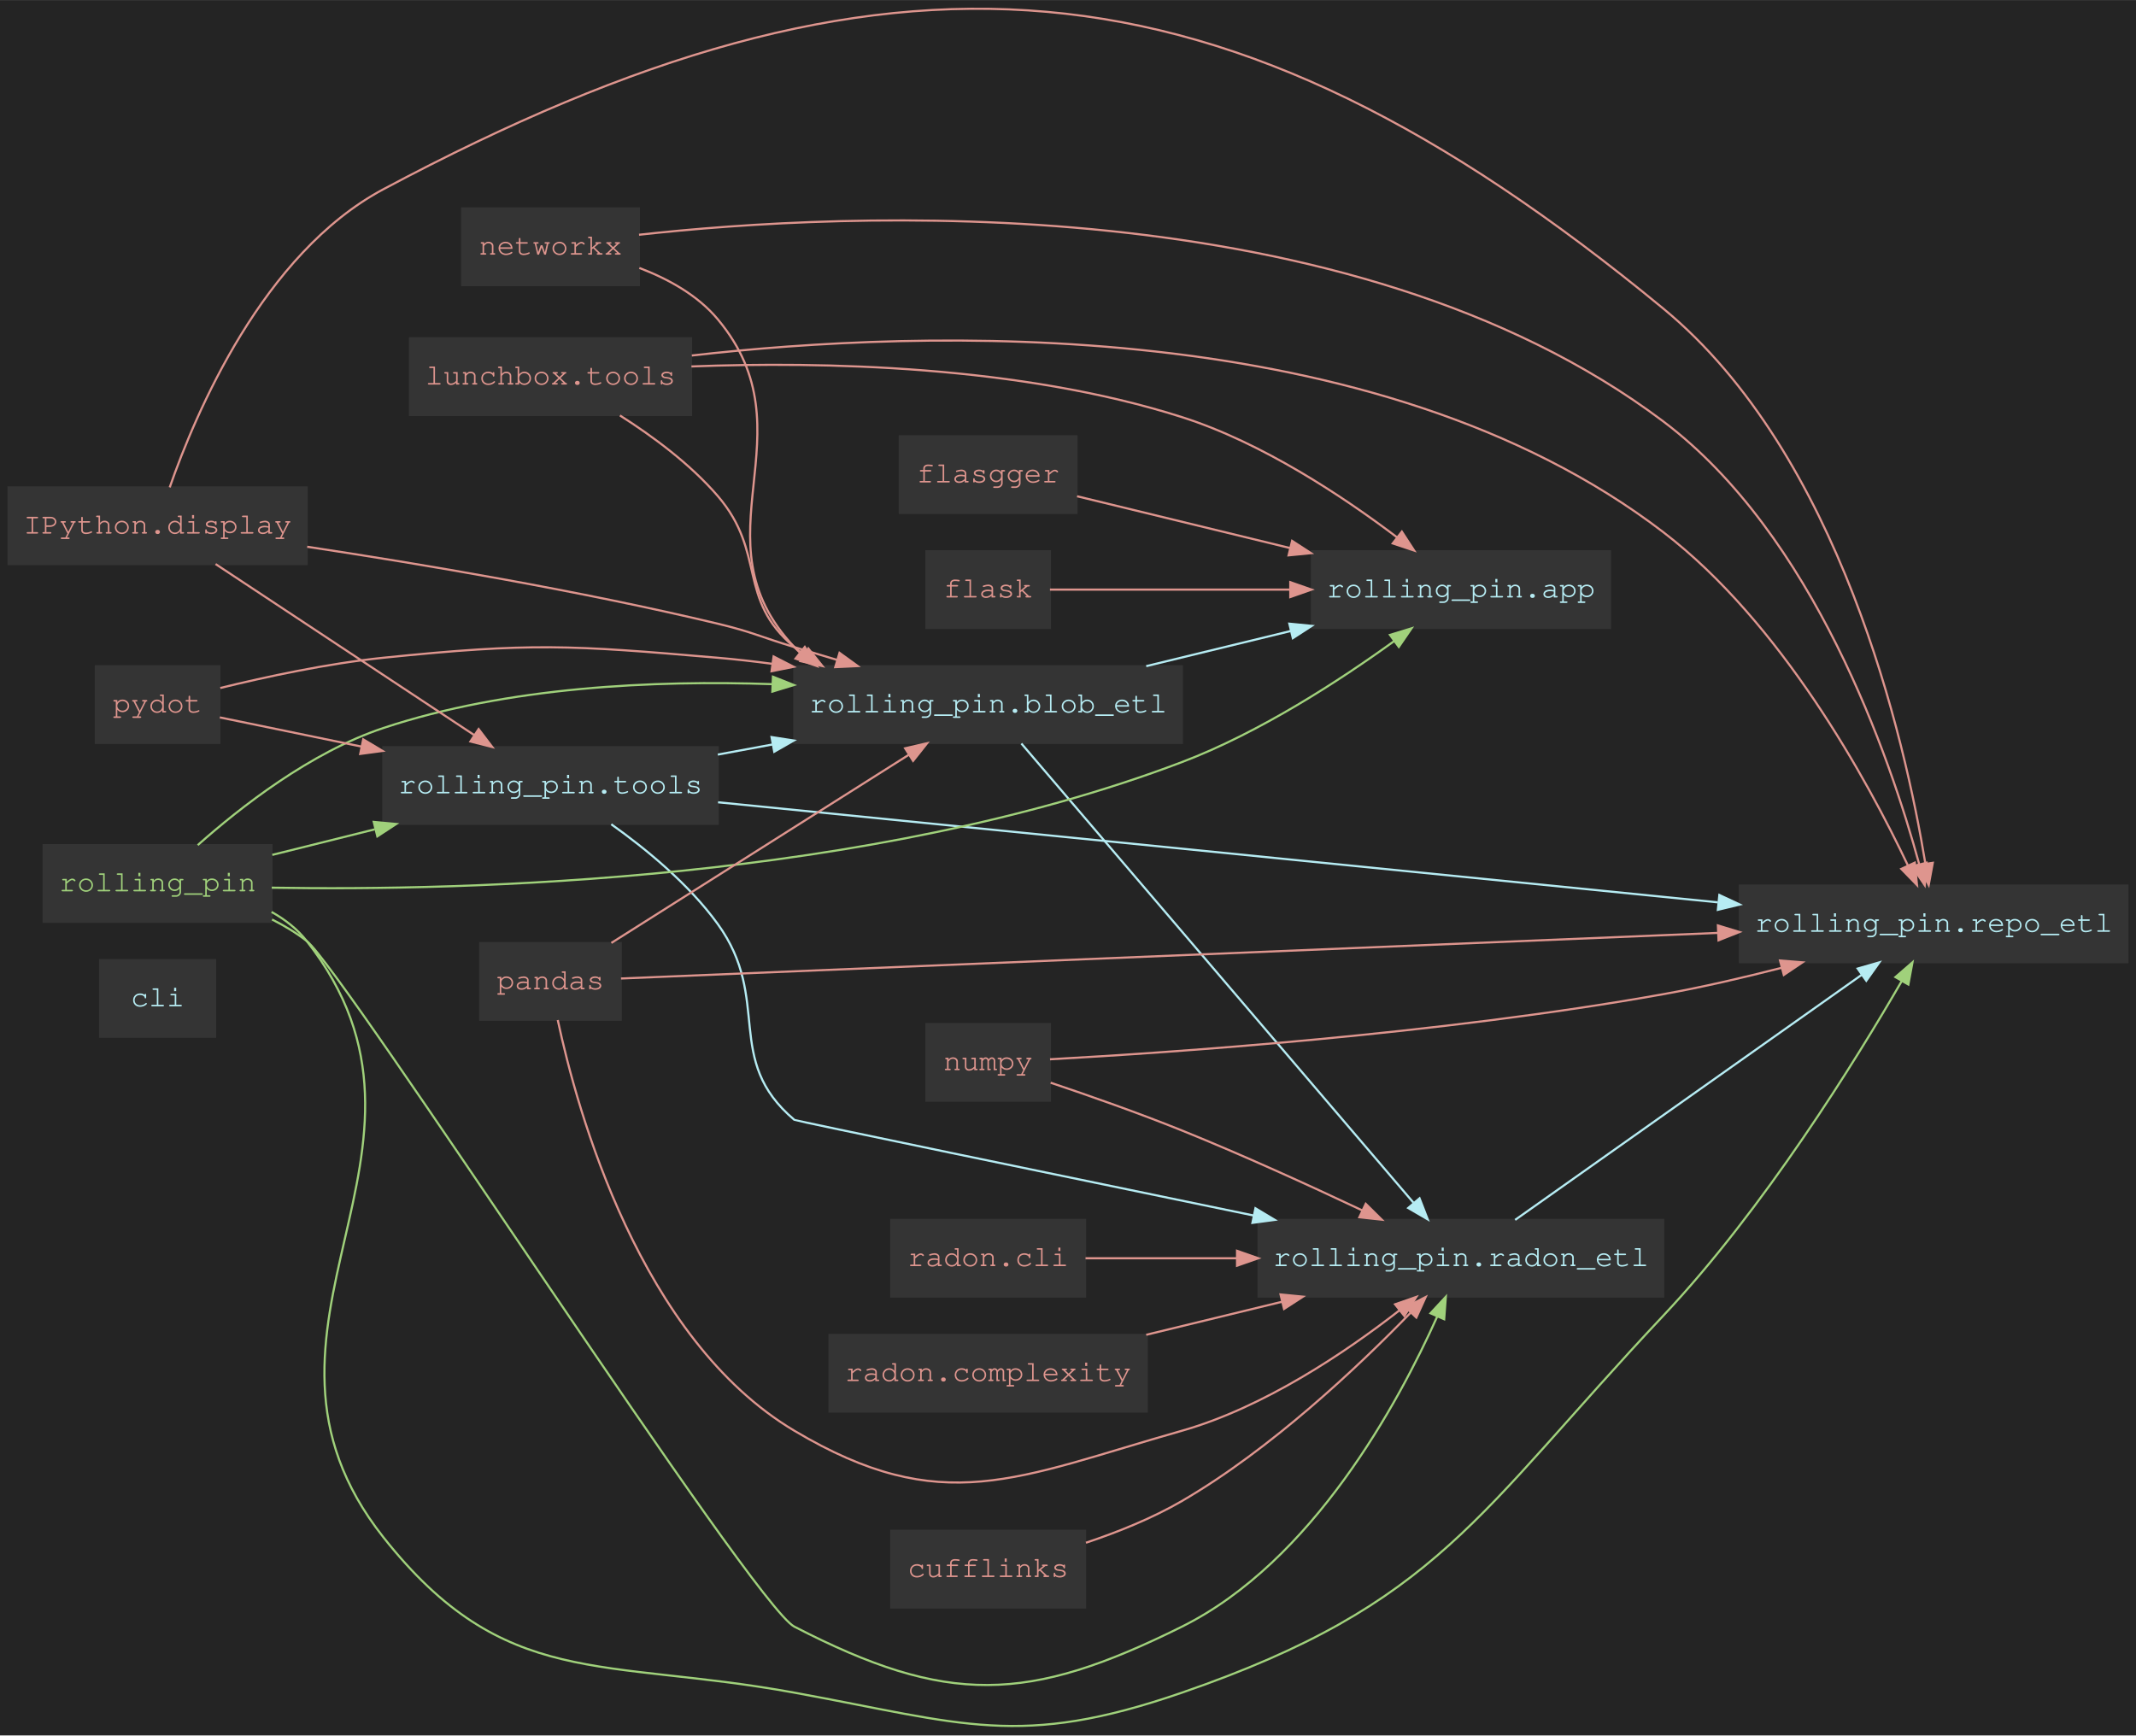
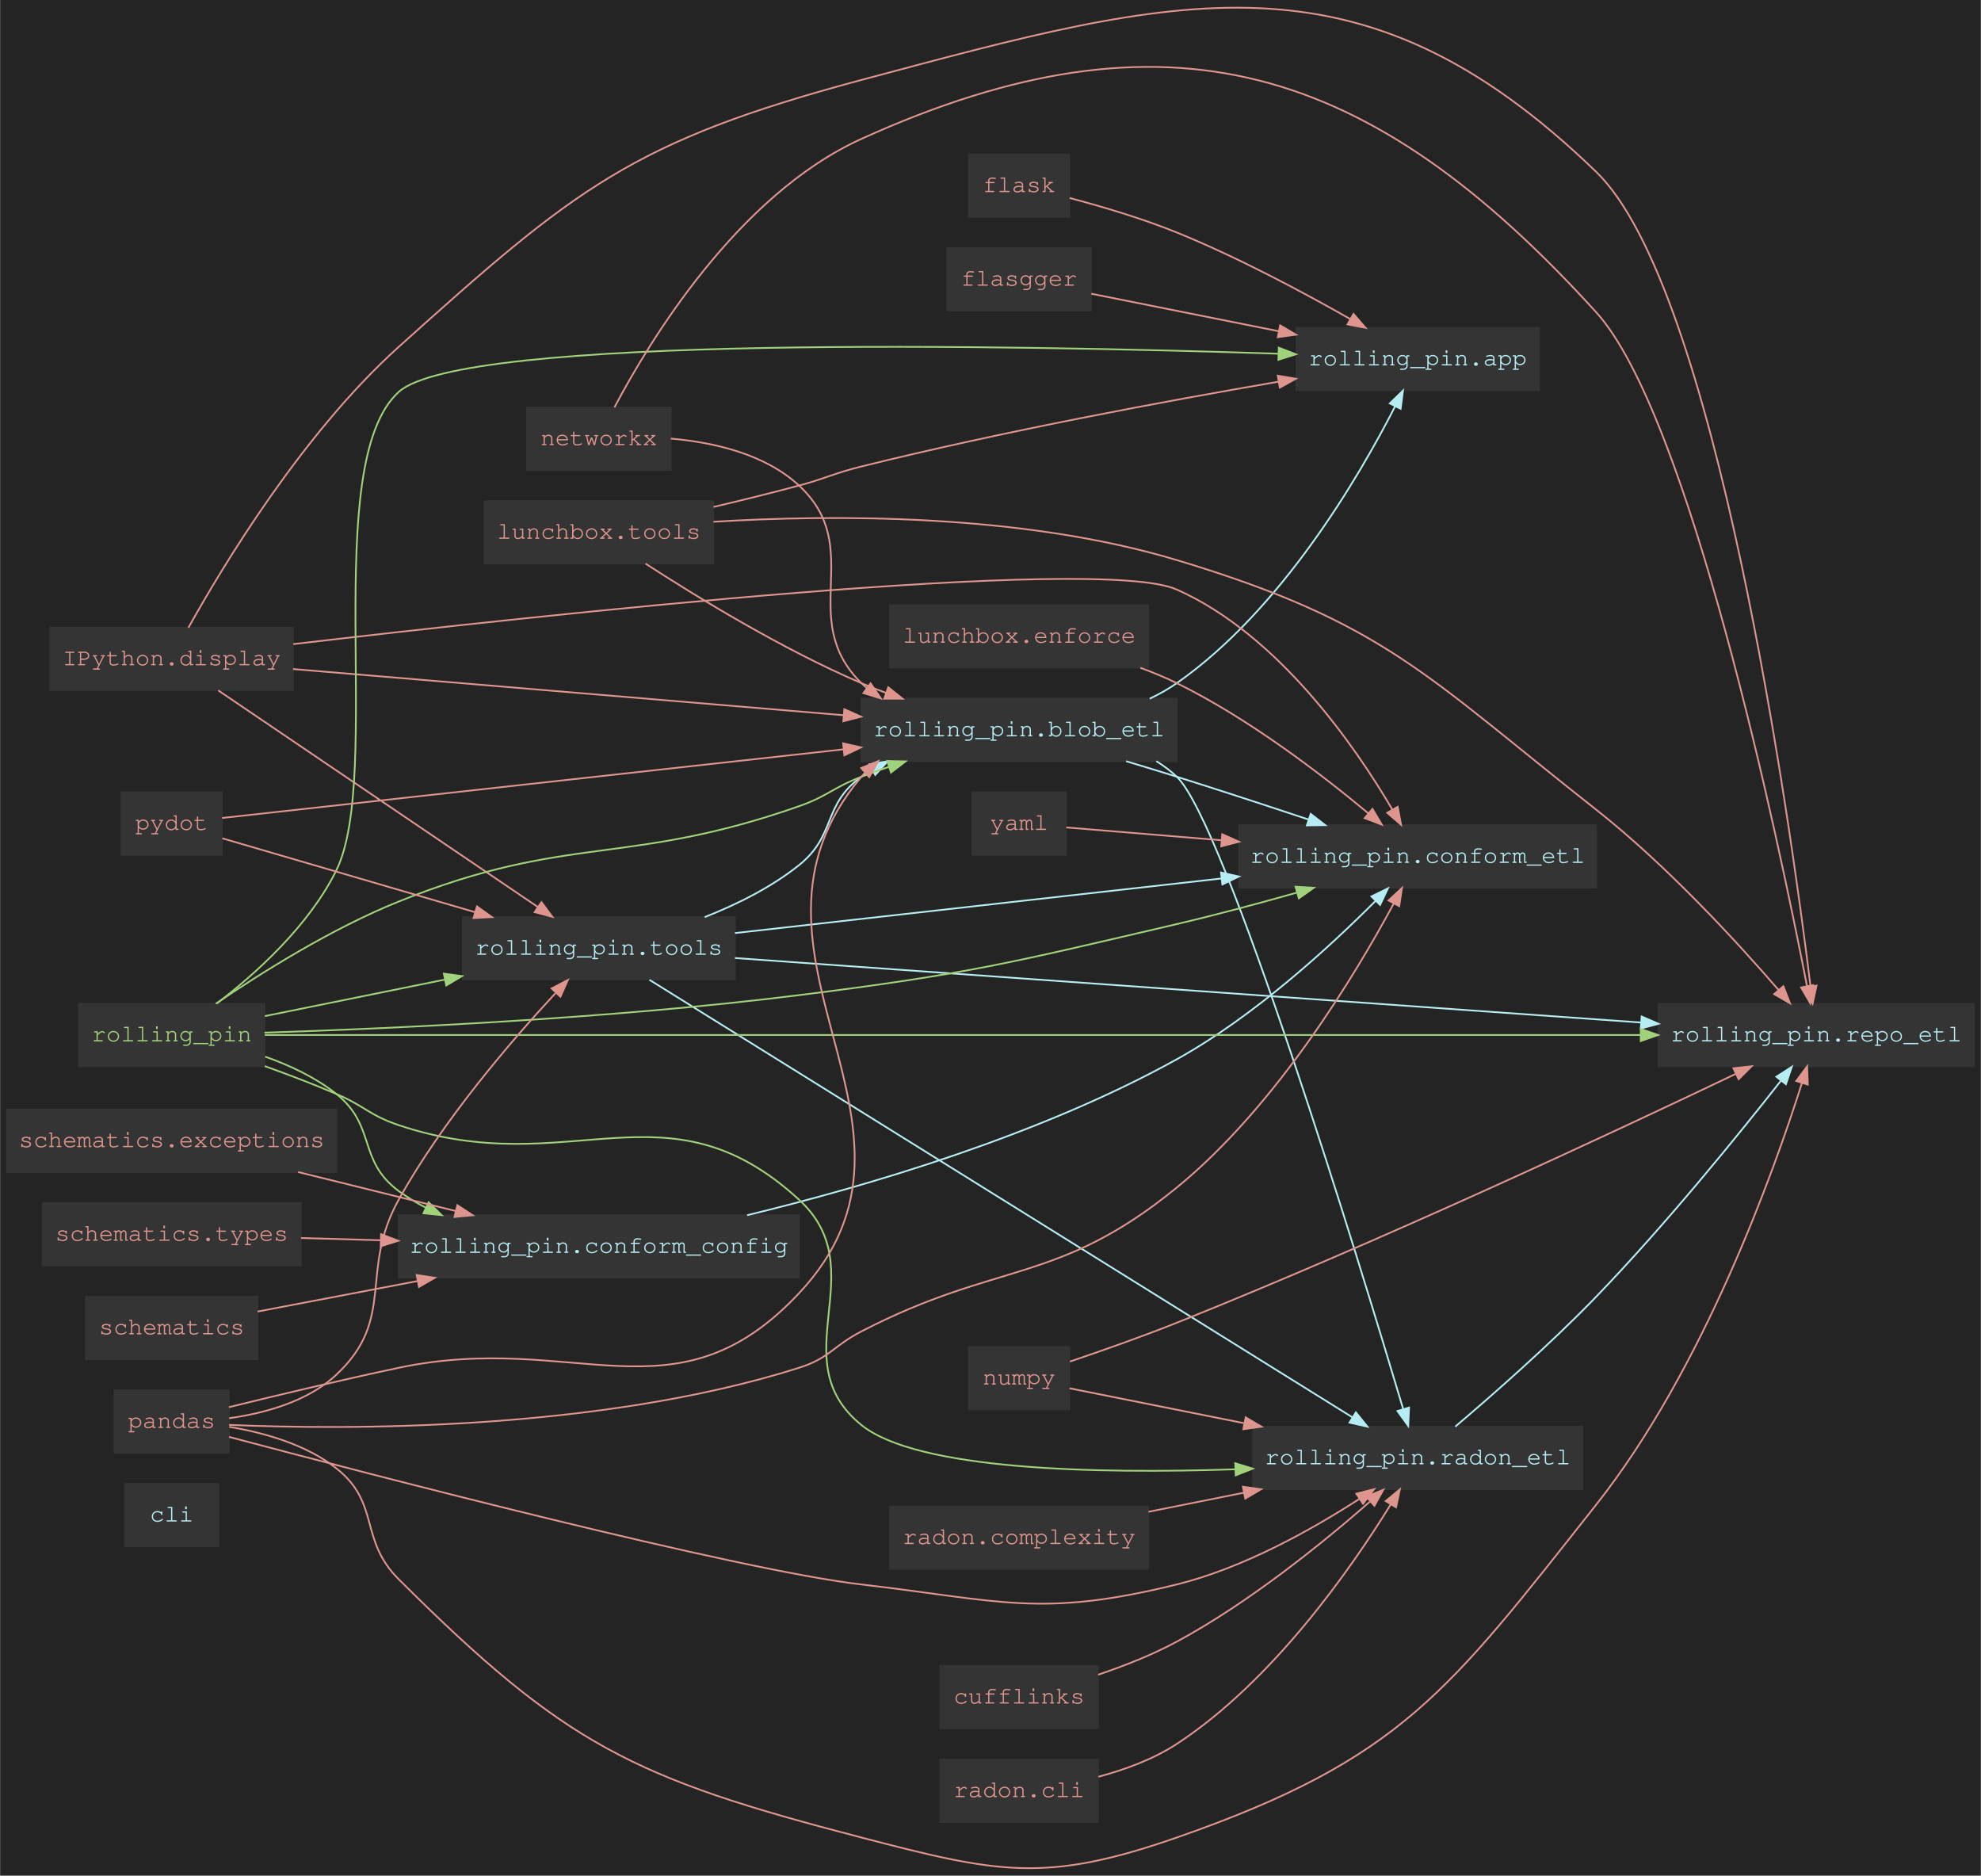
- <svg xmlns="http://www.w3.org/2000/svg" width="1003pt" height="815pt" viewBox="0.00 0.00 1003.00 814.95">
-   <g id="graph0" class="graph" transform="scale(1 1) rotate(0) translate(4 810.9451)">
-     <polygon fill="#242424" stroke="transparent" points="-4,4 -4,-810.945 999,-810.945 999,4 -4,4" />
+ <svg xmlns="http://www.w3.org/2000/svg" width="1143pt" height="1082pt" viewBox="0.00 0.00 1143.00 1082.14">
+   <g id="graph0" class="graph" transform="scale(1 1) rotate(0) translate(4 1078.143)">
+     <polygon fill="#242424" stroke="transparent" points="-4,4 -4,-1078.143 1139,-1078.143 1139,4 -4,4" />
    <g id="node1" class="node">
-       <polygon fill="#343434" stroke="#343434" points="97,-360.087 43,-360.087 43,-324.087 97,-324.087 97,-360.087" />
-       <text text-anchor="middle" x="70" y="-338.387" font-family="Courier,monospace" font-size="14.00" fill="#b6ecf3">cli</text>
+       <polygon fill="#343434" stroke="#343434" points="122,-222.01 68,-222.01 68,-186.01 122,-186.01 122,-222.01" />
+       <text text-anchor="middle" x="95" y="-200.31" font-family="Courier,monospace" font-size="14.00" fill="#b6ecf3">cli</text>
    </g>
    <g id="node2" class="node">
-       <polygon fill="#343434" stroke="#343434" points="752,-552.087 612,-552.087 612,-516.087 752,-516.087 752,-552.087" />
-       <text text-anchor="middle" x="682" y="-530.387" font-family="Courier,monospace" font-size="14.00" fill="#b6ecf3">rolling_pin.app</text>
+       <polygon fill="#343434" stroke="#343434" points="884,-889.01 744,-889.01 744,-853.01 884,-853.01 884,-889.01" />
+       <text text-anchor="middle" x="814" y="-867.31" font-family="Courier,monospace" font-size="14.00" fill="#b6ecf3">rolling_pin.app</text>
    </g>
    <g id="node3" class="node">
-       <polygon fill="#343434" stroke="#343434" points="551,-498.087 369,-498.087 369,-462.087 551,-462.087 551,-498.087" />
-       <text text-anchor="middle" x="460" y="-476.387" font-family="Courier,monospace" font-size="14.00" fill="#b6ecf3">rolling_pin.blob_etl</text>
+       <polygon fill="#343434" stroke="#343434" points="675,-675.01 493,-675.01 493,-639.01 675,-639.01 675,-675.01" />
+       <text text-anchor="middle" x="584" y="-653.31" font-family="Courier,monospace" font-size="14.00" fill="#b6ecf3">rolling_pin.blob_etl</text>
    </g>
    <g id="edge1" class="edge">
-       <path fill="none" stroke="#b6ecf3" d="M534.231,-498.143C555.984,-503.434 579.86,-509.242 601.957,-514.617" />
-       <polygon fill="#b6ecf3" stroke="#b6ecf3" points="601.426,-518.09 611.97,-517.052 603.081,-511.288 601.426,-518.09" />
+       <path fill="none" stroke="#b6ecf3" d="M659.334,-675.029C664.843,-677.635 670.137,-680.612 675,-684.01 735.316,-726.167 780.1,-802.839 800.969,-843.684" />
+       <polygon fill="#b6ecf3" stroke="#b6ecf3" points="797.916,-845.405 805.523,-852.781 804.176,-842.272 797.916,-845.405" />
+     </g>
+     <g id="node5" class="node">
+       <polygon fill="#343434" stroke="#343434" points="917,-602.01 711,-602.01 711,-566.01 917,-566.01 917,-602.01" />
+       <text text-anchor="middle" x="814" y="-580.31" font-family="Courier,monospace" font-size="14.00" fill="#b6ecf3">rolling_pin.conform_etl</text>
+     </g>
+     <g id="edge2" class="edge">
+       <path fill="none" stroke="#b6ecf3" d="M645.756,-638.97C655.555,-636.026 665.566,-632.97 675,-630.01 699.94,-622.186 727.272,-613.225 751.05,-605.303" />
+       <polygon fill="#b6ecf3" stroke="#b6ecf3" points="752.284,-608.581 760.66,-602.094 750.067,-601.942 752.284,-608.581" />
+     </g>
+     <g id="node6" class="node">
+       <polygon fill="#343434" stroke="#343434" points="909,-255.01 719,-255.01 719,-219.01 909,-219.01 909,-255.01" />
+       <text text-anchor="middle" x="814" y="-233.31" font-family="Courier,monospace" font-size="14.00" fill="#b6ecf3">rolling_pin.radon_etl</text>
+     </g>
+     <g id="edge3" class="edge">
+       <path fill="none" stroke="#b6ecf3" d="M663.163,-638.996C667.421,-636.392 671.415,-633.415 675,-630.01 702.832,-603.577 779.995,-351.054 805.613,-265.324" />
+       <polygon fill="#b6ecf3" stroke="#b6ecf3" points="809.04,-266.079 808.542,-255.496 802.331,-264.079 809.04,-266.079" />
    </g>
    <g id="node4" class="node">
-       <polygon fill="#343434" stroke="#343434" points="777,-238.087 587,-238.087 587,-202.087 777,-202.087 777,-238.087" />
-       <text text-anchor="middle" x="682" y="-216.387" font-family="Courier,monospace" font-size="14.00" fill="#b6ecf3">rolling_pin.radon_etl</text>
-     </g>
-     <g id="edge2" class="edge">
-       <path fill="none" stroke="#b6ecf3" d="M475.611,-461.804C514.302,-416.49 614.741,-298.858 659.688,-246.218" />
-       <polygon fill="#b6ecf3" stroke="#b6ecf3" points="662.575,-248.227 666.407,-238.349 657.251,-243.681 662.575,-248.227" />
-     </g>
-     <g id="node5" class="node">
-       <polygon fill="#343434" stroke="#343434" points="995,-395.087 813,-395.087 813,-359.087 995,-359.087 995,-395.087" />
-       <text text-anchor="middle" x="904" y="-373.387" font-family="Courier,monospace" font-size="14.00" fill="#b6ecf3">rolling_pin.repo_etl</text>
-     </g>
-     <g id="edge3" class="edge">
-       <path fill="none" stroke="#b6ecf3" d="M707.466,-238.097C747.59,-266.472 825.546,-321.603 870.275,-353.236" />
-       <polygon fill="#b6ecf3" stroke="#b6ecf3" points="868.304,-356.129 878.49,-359.046 872.346,-350.414 868.304,-356.129" />
-     </g>
-     <g id="node6" class="node">
-       <polygon fill="#343434" stroke="#343434" points="333,-460.087 176,-460.087 176,-424.087 333,-424.087 333,-460.087" />
-       <text text-anchor="middle" x="254.5" y="-438.387" font-family="Courier,monospace" font-size="14.00" fill="#b6ecf3">rolling_pin.tools</text>
+       <polygon fill="#343434" stroke="#343434" points="457,-377.01 226,-377.01 226,-341.01 457,-341.01 457,-377.01" />
+       <text text-anchor="middle" x="341.5" y="-355.31" font-family="Courier,monospace" font-size="14.00" fill="#b6ecf3">rolling_pin.conform_config</text>
    </g>
    <g id="edge4" class="edge">
-       <path fill="none" stroke="#b6ecf3" d="M333.07,-456.615C341.459,-458.167 350.075,-459.76 358.678,-461.351" />
-       <polygon fill="#b6ecf3" stroke="#b6ecf3" points="358.286,-464.838 368.756,-463.214 359.559,-457.954 358.286,-464.838" />
+       <path fill="none" stroke="#b6ecf3" d="M427.077,-377.044C496.74,-393.952 596.1,-423.247 675,-467.01 719.688,-491.798 763.483,-532.069 789.618,-558.3" />
+       <polygon fill="#b6ecf3" stroke="#b6ecf3" points="787.318,-560.953 796.826,-565.629 792.309,-556.045 787.318,-560.953" />
+     </g>
+     <g id="node7" class="node">
+       <polygon fill="#343434" stroke="#343434" points="1135,-499.01 953,-499.01 953,-463.01 1135,-463.01 1135,-499.01" />
+       <text text-anchor="middle" x="1044" y="-477.31" font-family="Courier,monospace" font-size="14.00" fill="#b6ecf3">rolling_pin.repo_etl</text>
    </g>
    <g id="edge5" class="edge">
-       <path fill="none" stroke="#b6ecf3" d="M283.034,-423.894C299.489,-412.197 319.521,-395.726 333,-377.087 358.729,-341.507 335.454,-313.416 369,-285.087 369.533,-284.637 493.022,-259.079 584.709,-240.15" />
-       <polygon fill="#b6ecf3" stroke="#b6ecf3" points="585.511,-243.559 594.597,-238.109 584.096,-236.703 585.511,-243.559" />
+       <path fill="none" stroke="#b6ecf3" d="M835.697,-255.078C857.104,-273.25 890.393,-302.451 917,-330.01 957.016,-371.458 999.269,-423.62 1023.547,-454.529" />
+       <polygon fill="#b6ecf3" stroke="#b6ecf3" points="1020.985,-456.934 1029.902,-462.656 1026.5,-452.623 1020.985,-456.934" />
+     </g>
+     <g id="node8" class="node">
+       <polygon fill="#343434" stroke="#343434" points="420,-549.01 263,-549.01 263,-513.01 420,-513.01 420,-549.01" />
+       <text text-anchor="middle" x="341.5" y="-527.31" font-family="Courier,monospace" font-size="14.00" fill="#b6ecf3">rolling_pin.tools</text>
    </g>
    <g id="edge6" class="edge">
-       <path fill="none" stroke="#b6ecf3" d="M333.168,-434.214C450.889,-422.433 672.886,-400.216 802.62,-387.232" />
-       <polygon fill="#b6ecf3" stroke="#b6ecf3" points="803.352,-390.677 812.954,-386.198 802.655,-383.712 803.352,-390.677" />
-     </g>
-     <g id="node7" class="node">
-       <polygon fill="#343434" stroke="#343434" points="501.5,-606.087 418.5,-606.087 418.5,-570.087 501.5,-570.087 501.5,-606.087" />
-       <text text-anchor="middle" x="460" y="-584.387" font-family="Courier,monospace" font-size="14.00" fill="#de958e">flasgger</text>
+       <path fill="none" stroke="#b6ecf3" d="M402.574,-549.024C421.259,-556.395 441.064,-566.255 457,-579.01 478.661,-596.348 470.456,-613.838 493,-630.01 494.904,-631.376 496.877,-632.674 498.906,-633.906" />
+       <polygon fill="#b6ecf3" stroke="#b6ecf3" points="497.657,-637.21 508.116,-638.903 500.995,-631.058 497.657,-637.21" />
    </g>
    <g id="edge7" class="edge">
-       <path fill="none" stroke="#de958e" d="M501.757,-577.93C529.879,-571.089 567.873,-561.847 601.728,-553.612" />
-       <polygon fill="#de958e" stroke="#de958e" points="602.73,-556.971 611.62,-551.206 601.076,-550.169 602.73,-556.971" />
-     </g>
-     <g id="node8" class="node">
-       <polygon fill="#343434" stroke="#343434" points="489,-552.087 431,-552.087 431,-516.087 489,-516.087 489,-552.087" />
-       <text text-anchor="middle" x="460" y="-530.387" font-family="Courier,monospace" font-size="14.00" fill="#de958e">flask</text>
+       <path fill="none" stroke="#b6ecf3" d="M420.054,-539.822C496.664,-548.415 613.99,-561.576 700.692,-571.301" />
+       <polygon fill="#b6ecf3" stroke="#b6ecf3" points="700.514,-574.803 710.842,-572.439 701.295,-567.846 700.514,-574.803" />
    </g>
    <g id="edge8" class="edge">
-       <path fill="none" stroke="#de958e" d="M489.023,-534.087C517.566,-534.087 562.45,-534.087 601.75,-534.087" />
-       <polygon fill="#de958e" stroke="#de958e" points="601.872,-537.587 611.872,-534.087 601.872,-530.587 601.872,-537.587" />
+       <path fill="none" stroke="#b6ecf3" d="M370.7,-512.841C452.677,-461.834 684.902,-317.338 776.339,-260.444" />
+       <polygon fill="#b6ecf3" stroke="#b6ecf3" points="778.353,-263.313 784.995,-255.058 774.655,-257.37 778.353,-263.313" />
+     </g>
+     <g id="edge9" class="edge">
+       <path fill="none" stroke="#b6ecf3" d="M420.041,-525.42C547.97,-516.315 801.224,-498.29 942.579,-488.229" />
+       <polygon fill="#b6ecf3" stroke="#b6ecf3" points="943.251,-491.69 952.977,-487.489 942.754,-484.708 943.251,-491.69" />
    </g>
    <g id="node9" class="node">
-       <polygon fill="#343434" stroke="#343434" points="123.5,-414.087 16.5,-414.087 16.5,-378.087 123.5,-378.087 123.5,-414.087" />
-       <text text-anchor="middle" x="70" y="-392.387" font-family="Courier,monospace" font-size="14.00" fill="#a0d17b">rolling_pin</text>
-     </g>
-     <g id="edge9" class="edge">
-       <path fill="none" stroke="#a0d17b" d="M123.592,-394.108C214.602,-392.546 403.81,-397.149 551,-453.087 587.605,-466.998 625.198,-491.5 650.671,-509.923" />
-       <polygon fill="#a0d17b" stroke="#a0d17b" points="648.695,-512.814 658.826,-515.914 652.84,-507.173 648.695,-512.814" />
+       <polygon fill="#343434" stroke="#343434" points="625.5,-935.01 542.5,-935.01 542.5,-899.01 625.5,-899.01 625.5,-935.01" />
+       <text text-anchor="middle" x="584" y="-913.31" font-family="Courier,monospace" font-size="14.00" fill="#de958e">flasgger</text>
    </g>
    <g id="edge10" class="edge">
-       <path fill="none" stroke="#a0d17b" d="M88.854,-414.096C108.737,-431.792 141.862,-457.739 176,-469.087 234.406,-488.5 303.321,-491.607 358.637,-489.688" />
-       <polygon fill="#a0d17b" stroke="#a0d17b" points="358.953,-493.179 368.802,-489.275 358.668,-486.184 358.953,-493.179" />
+       <path fill="none" stroke="#de958e" d="M625.651,-908.68C655.707,-902.669 697.234,-894.364 733.648,-887.081" />
+       <polygon fill="#de958e" stroke="#de958e" points="734.65,-890.45 743.77,-885.057 733.277,-883.586 734.65,-890.45" />
+     </g>
+     <g id="node10" class="node">
+       <polygon fill="#343434" stroke="#343434" points="613,-989.01 555,-989.01 555,-953.01 613,-953.01 613,-989.01" />
+       <text text-anchor="middle" x="584" y="-967.31" font-family="Courier,monospace" font-size="14.00" fill="#de958e">flask</text>
    </g>
    <g id="edge11" class="edge">
-       <path fill="none" stroke="#a0d17b" d="M123.761,-379.174C129.515,-376.268 135.062,-372.922 140,-369.087 157.337,-355.622 349.492,-57.151 369,-47.087 440.886,-9.999 478.568,-11.079 551,-47.087 612.396,-77.608 652.705,-152.167 670.879,-192.725" />
-       <polygon fill="#a0d17b" stroke="#a0d17b" points="667.724,-194.246 674.923,-202.02 674.143,-191.454 667.724,-194.246" />
+       <path fill="none" stroke="#de958e" d="M613.184,-963.908C631.284,-959.123 654.848,-952.2 675,-944.01 709.938,-929.812 747.713,-909.637 775.053,-894.094" />
+       <polygon fill="#de958e" stroke="#de958e" points="776.973,-897.028 783.905,-889.016 773.49,-890.956 776.973,-897.028" />
+     </g>
+     <g id="node11" class="node">
+       <polygon fill="#343434" stroke="#343434" points="165,-716.01 25,-716.01 25,-680.01 165,-680.01 165,-716.01" />
+       <text text-anchor="middle" x="95" y="-694.31" font-family="Courier,monospace" font-size="14.00" fill="#de958e">IPython.display</text>
    </g>
    <g id="edge12" class="edge">
-       <path fill="none" stroke="#a0d17b" d="M123.517,-382.714C129.825,-379.184 135.578,-374.723 140,-369.087 217.448,-270.374 98.23,-187.546 176,-89.087 232.844,-17.12 278.786,-32.578 369,-16.087 448.57,-1.541 474.534,10.293 551,-16.087 671.608,-57.695 689.544,-100.194 777,-193.087 824.339,-243.369 867.222,-312.637 888.976,-350.212" />
-       <polygon fill="#a0d17b" stroke="#a0d17b" points="886.032,-352.115 894.041,-359.051 892.106,-348.634 886.032,-352.115" />
+       <path fill="none" stroke="#de958e" d="M165.062,-692.136C248.255,-685.161 387.67,-673.472 482.629,-665.51" />
+       <polygon fill="#de958e" stroke="#de958e" points="483.154,-668.978 492.827,-664.655 482.569,-662.003 483.154,-668.978" />
    </g>
    <g id="edge13" class="edge">
-       <path fill="none" stroke="#a0d17b" d="M123.861,-409.515C138.923,-413.271 155.647,-417.44 171.961,-421.508" />
-       <polygon fill="#a0d17b" stroke="#a0d17b" points="171.498,-424.999 182.047,-424.022 173.191,-418.207 171.498,-424.999" />
-     </g>
-     <g id="node10" class="node">
-       <polygon fill="#343434" stroke="#343434" points="140,-582.087 0,-582.087 0,-546.087 140,-546.087 140,-582.087" />
-       <text text-anchor="middle" x="70" y="-560.387" font-family="Courier,monospace" font-size="14.00" fill="#de958e">IPython.display</text>
+       <path fill="none" stroke="#de958e" d="M165.159,-706.525C309.383,-723.498 629.489,-758.24 675,-738.01 733.557,-711.982 777.861,-647.746 799.438,-610.984" />
+       <polygon fill="#de958e" stroke="#de958e" points="802.496,-612.687 804.429,-602.27 796.422,-609.208 802.496,-612.687" />
    </g>
    <g id="edge14" class="edge">
-       <path fill="none" stroke="#de958e" d="M140.252,-554.211C193.505,-546.144 268.31,-533.565 333,-518.087 349.271,-514.194 352.98,-511.911 369,-507.087 375.467,-505.139 382.196,-503.123 388.937,-501.111" />
-       <polygon fill="#de958e" stroke="#de958e" points="390.209,-504.384 398.793,-498.173 388.209,-497.675 390.209,-504.384" />
+       <path fill="none" stroke="#de958e" d="M104.668,-716.016C124.004,-750.754 170.391,-828.002 226,-878.01 327.861,-969.612 360.67,-996.583 493,-1032.01 676.45,-1081.124 780.443,-1110.989 917,-979.01 986.191,-912.139 1028.943,-604.442 1040.691,-509.193" />
+       <polygon fill="#de958e" stroke="#de958e" points="1044.179,-509.503 1041.911,-499.154 1037.23,-508.658 1044.179,-509.503" />
    </g>
    <g id="edge15" class="edge">
-       <path fill="none" stroke="#de958e" d="M75.691,-582.094C87.738,-616.744 119.457,-691.932 176,-722.087 412.709,-848.326 569.988,-836.715 777,-666.087 860.208,-597.503 890.533,-463.63 900.112,-405.339" />
-       <polygon fill="#de958e" stroke="#de958e" points="903.584,-405.787 901.667,-395.367 896.668,-404.708 903.584,-405.787" />
+       <path fill="none" stroke="#de958e" d="M121.849,-679.821C166.58,-649.516 256.349,-588.699 306.162,-554.951" />
+       <polygon fill="#de958e" stroke="#de958e" points="308.368,-557.684 314.684,-549.178 304.442,-551.889 308.368,-557.684" />
+     </g>
+     <g id="node12" class="node">
+       <polygon fill="#343434" stroke="#343434" points="148.5,-499.01 41.5,-499.01 41.5,-463.01 148.5,-463.01 148.5,-499.01" />
+       <text text-anchor="middle" x="95" y="-477.31" font-family="Courier,monospace" font-size="14.00" fill="#a0d17b">rolling_pin</text>
    </g>
    <g id="edge16" class="edge">
-       <path fill="none" stroke="#de958e" d="M97.224,-546.085C129.381,-524.821 182.988,-489.374 218.539,-465.865" />
-       <polygon fill="#de958e" stroke="#de958e" points="220.754,-468.597 227.165,-460.162 216.893,-462.758 220.754,-468.597" />
-     </g>
-     <g id="node11" class="node">
-       <polygon fill="#343434" stroke="#343434" points="320.5,-652.087 188.5,-652.087 188.5,-616.087 320.5,-616.087 320.5,-652.087" />
-       <text text-anchor="middle" x="254.5" y="-630.387" font-family="Courier,monospace" font-size="14.00" fill="#de958e">lunchbox.tools</text>
+       <path fill="none" stroke="#a0d17b" d="M121.105,-499.223C143.381,-516.314 174.235,-543.995 190,-576.01 217.324,-631.501 180.186,-810.455 226,-852.01 262.676,-885.277 581.184,-879.047 733.505,-874.069" />
+       <polygon fill="#a0d17b" stroke="#a0d17b" points="733.858,-877.56 743.736,-873.729 733.625,-870.563 733.858,-877.56" />
    </g>
    <g id="edge17" class="edge">
-       <path fill="none" stroke="#de958e" d="M320.675,-638.886C381.906,-641.236 474.71,-639.431 551,-615.087 588.763,-603.036 626.719,-577.781 651.981,-558.654" />
-       <polygon fill="#de958e" stroke="#de958e" points="654.266,-561.312 660.043,-552.431 649.988,-555.771 654.266,-561.312" />
+       <path fill="none" stroke="#a0d17b" d="M120.41,-499.053C145.977,-516.441 187.087,-542.352 226,-558.01 323.907,-597.408 357.416,-578.068 457,-613.01 473.696,-618.869 476.47,-623.698 493,-630.01 498.1,-631.958 503.403,-633.854 508.772,-635.678" />
+       <polygon fill="#a0d17b" stroke="#a0d17b" points="507.885,-639.071 518.478,-638.881 510.079,-632.423 507.885,-639.071" />
    </g>
    <g id="edge18" class="edge">
-       <path fill="none" stroke="#de958e" d="M287.112,-615.87C302.436,-606.133 320.12,-593.065 333,-578.087 356.067,-551.26 341.826,-529.743 369,-507.087 370.519,-505.82 372.095,-504.613 373.721,-503.463" />
-       <polygon fill="#de958e" stroke="#de958e" points="375.578,-506.43 382.213,-498.17 371.875,-500.489 375.578,-506.43" />
+       <path fill="none" stroke="#a0d17b" d="M148.943,-468.52C163.276,-463.457 178.069,-456.493 190,-447.01 213.163,-428.6 202.177,-408.558 226,-391.01 230.83,-387.453 236.036,-384.291 241.474,-381.48" />
+       <polygon fill="#a0d17b" stroke="#a0d17b" points="243.264,-384.505 250.816,-377.074 240.279,-378.174 243.264,-384.505" />
    </g>
    <g id="edge19" class="edge">
-       <path fill="none" stroke="#de958e" d="M320.86,-644.027C428.354,-656.306 642.096,-664.376 777,-561.087 832.661,-518.47 872.996,-444.403 891.926,-404.474" />
-       <polygon fill="#de958e" stroke="#de958e" points="895.135,-405.874 896.169,-395.33 888.785,-402.928 895.135,-405.874" />
-     </g>
-     <g id="node12" class="node">
-       <polygon fill="#343434" stroke="#343434" points="99,-498.087 41,-498.087 41,-462.087 99,-462.087 99,-498.087" />
-       <text text-anchor="middle" x="70" y="-476.387" font-family="Courier,monospace" font-size="14.00" fill="#de958e">pydot</text>
+       <path fill="none" stroke="#a0d17b" d="M148.555,-482.365C219.377,-484.623 347.963,-490.345 457,-504.01 554.822,-516.27 579.002,-522.561 675,-545.01 697.747,-550.33 722.357,-556.946 744.457,-563.209" />
+       <polygon fill="#a0d17b" stroke="#a0d17b" points="743.512,-566.579 754.089,-565.961 745.435,-559.848 743.512,-566.579" />
    </g>
    <g id="edge20" class="edge">
-       <path fill="none" stroke="#de958e" d="M99.446,-487.889C120.577,-493.071 149.825,-499.399 176,-502.087 245.413,-509.214 263.479,-508.064 333,-502.087 341.333,-501.37 349.939,-500.394 358.562,-499.249" />
-       <polygon fill="#de958e" stroke="#de958e" points="359.259,-502.686 368.677,-497.834 358.288,-495.754 359.259,-502.686" />
+       <path fill="none" stroke="#a0d17b" d="M148.695,-463.061C162.296,-458.169 176.79,-452.653 190,-447.01 206.451,-439.984 209.041,-434.703 226,-429.01 325.002,-395.779 380.047,-456.607 457,-386.01 501.178,-345.482 446.378,-293.702 493,-256.01 525.213,-229.967 627.951,-227.733 708.622,-230.456" />
+       <polygon fill="#a0d17b" stroke="#a0d17b" points="708.722,-233.962 718.844,-230.831 708.979,-226.967 708.722,-233.962" />
    </g>
    <g id="edge21" class="edge">
-       <path fill="none" stroke="#de958e" d="M99.235,-474.065C117.364,-470.332 141.712,-465.317 165.744,-460.367" />
-       <polygon fill="#de958e" stroke="#de958e" points="166.554,-463.774 175.642,-458.329 165.141,-456.918 166.554,-463.774" />
+       <path fill="none" stroke="#a0d17b" d="M148.741,-481.01C301.841,-481.01 742.099,-481.01 942.489,-481.01" />
+       <polygon fill="#a0d17b" stroke="#a0d17b" points="942.722,-484.51 952.722,-481.01 942.722,-477.51 942.722,-484.51" />
+     </g>
+     <g id="edge22" class="edge">
+       <path fill="none" stroke="#a0d17b" d="M148.791,-491.921C179.09,-498.067 217.705,-505.9 252.4,-512.937" />
+       <polygon fill="#a0d17b" stroke="#a0d17b" points="252.052,-516.438 262.548,-514.996 253.443,-509.578 252.052,-516.438" />
    </g>
    <g id="node13" class="node">
-       <polygon fill="#343434" stroke="#343434" points="296,-713.087 213,-713.087 213,-677.087 296,-677.087 296,-713.087" />
-       <text text-anchor="middle" x="254.5" y="-691.387" font-family="Courier,monospace" font-size="14.00" fill="#de958e">networkx</text>
-     </g>
-     <g id="edge22" class="edge">
-       <path fill="none" stroke="#de958e" d="M296.226,-685.141C309.699,-680.013 323.575,-672.372 333,-661.087 378.059,-607.139 320.78,-558.228 369,-507.087 369.791,-506.247 370.608,-505.434 371.446,-504.645" />
-       <polygon fill="#de958e" stroke="#de958e" points="373.907,-507.16 379.56,-498.199 369.553,-501.679 373.907,-507.16" />
+       <polygon fill="#343434" stroke="#343434" points="407.5,-789.01 275.5,-789.01 275.5,-753.01 407.5,-753.01 407.5,-789.01" />
+       <text text-anchor="middle" x="341.5" y="-767.31" font-family="Courier,monospace" font-size="14.00" fill="#de958e">lunchbox.tools</text>
    </g>
    <g id="edge23" class="edge">
-       <path fill="none" stroke="#de958e" d="M296.072,-700.729C391.537,-711.334 629.551,-724.091 777,-613.087 847.795,-559.79 883.544,-455.175 897.21,-405.097" />
-       <polygon fill="#de958e" stroke="#de958e" points="900.634,-405.838 899.795,-395.276 893.864,-404.056 900.634,-405.838" />
+       <path fill="none" stroke="#de958e" d="M407.656,-785.673C423.848,-789.483 441.093,-793.726 457,-798.01 473.155,-802.361 476.764,-804.974 493,-809.01 574.173,-829.191 668.262,-846.683 733.498,-857.894" />
+       <polygon fill="#de958e" stroke="#de958e" points="733.268,-861.405 743.714,-859.639 734.446,-854.505 733.268,-861.405" />
+     </g>
+     <g id="edge24" class="edge">
+       <path fill="none" stroke="#de958e" d="M368.421,-752.969C397.962,-733.797 447.279,-703.603 493,-684.01 497.615,-682.033 502.421,-680.143 507.306,-678.349" />
+       <polygon fill="#de958e" stroke="#de958e" points="508.499,-681.64 516.77,-675.018 506.175,-675.037 508.499,-681.64" />
+     </g>
+     <g id="edge25" class="edge">
+       <path fill="none" stroke="#de958e" d="M407.637,-777.109C476.091,-781.297 585.357,-781.991 675,-755.01 794.846,-718.94 818.66,-688.428 917,-611.01 957.615,-579.036 998.258,-534.746 1022.26,-506.997" />
+       <polygon fill="#de958e" stroke="#de958e" points="1025.015,-509.162 1028.865,-499.291 1019.7,-504.606 1025.015,-509.162" />
    </g>
    <g id="node14" class="node">
-       <polygon fill="#343434" stroke="#343434" points="287.5,-368.087 221.5,-368.087 221.5,-332.087 287.5,-332.087 287.5,-368.087" />
-       <text text-anchor="middle" x="254.5" y="-346.387" font-family="Courier,monospace" font-size="14.00" fill="#de958e">pandas</text>
-     </g>
-     <g id="edge24" class="edge">
-       <path fill="none" stroke="#de958e" d="M283.074,-368.163C319.472,-391.188 382.461,-431.036 422.636,-456.45" />
-       <polygon fill="#de958e" stroke="#de958e" points="421.016,-459.567 431.338,-461.955 424.758,-453.651 421.016,-459.567" />
-     </g>
-     <g id="edge25" class="edge">
-       <path fill="none" stroke="#de958e" d="M257.909,-331.947C267.043,-289.15 296.473,-182.247 369,-139.087 438.512,-97.721 473.192,-116.974 551,-139.087 589.591,-150.054 627.946,-175.989 653.084,-195.58" />
-       <polygon fill="#de958e" stroke="#de958e" points="651.081,-198.459 661.084,-201.95 655.441,-192.983 651.081,-198.459" />
+       <polygon fill="#343434" stroke="#343434" points="383,-843.01 300,-843.01 300,-807.01 383,-807.01 383,-843.01" />
+       <text text-anchor="middle" x="341.5" y="-821.31" font-family="Courier,monospace" font-size="14.00" fill="#de958e">networkx</text>
    </g>
    <g id="edge26" class="edge">
-       <path fill="none" stroke="#de958e" d="M287.602,-351.463C381.67,-355.373 653.383,-366.668 802.713,-372.876" />
-       <polygon fill="#de958e" stroke="#de958e" points="802.672,-376.377 812.809,-373.296 802.963,-369.383 802.672,-376.377" />
+       <path fill="none" stroke="#de958e" d="M383.066,-825.099C407.431,-822.985 437.212,-816.345 457,-798.01 495.975,-761.899 455.103,-721.252 493,-684.01 493.959,-683.068 494.949,-682.159 495.967,-681.281" />
+       <polygon fill="#de958e" stroke="#de958e" points="498.31,-683.902 504.279,-675.148 494.154,-678.269 498.31,-683.902" />
+     </g>
+     <g id="edge27" class="edge">
+       <path fill="none" stroke="#de958e" d="M350.518,-843.166C370.269,-880.59 421.373,-965.526 493,-998.01 669.328,-1077.979 786.836,-1041.342 917,-898.01 970.792,-838.777 1022.369,-592.888 1038.689,-509.112" />
+       <polygon fill="#de958e" stroke="#de958e" points="1042.128,-509.762 1040.587,-499.28 1035.255,-508.435 1042.128,-509.762" />
    </g>
    <g id="node15" class="node">
-       <polygon fill="#343434" stroke="#343434" points="505.5,-92.087 414.5,-92.087 414.5,-56.087 505.5,-56.087 505.5,-92.087" />
-       <text text-anchor="middle" x="460" y="-70.387" font-family="Courier,monospace" font-size="14.00" fill="#de958e">cufflinks</text>
-     </g>
-     <g id="edge27" class="edge">
-       <path fill="none" stroke="#de958e" d="M505.924,-86.484C520.835,-91.477 537.105,-97.999 551,-106.087 592.796,-130.415 633.646,-169.013 658.327,-194.447" />
-       <polygon fill="#de958e" stroke="#de958e" points="656.006,-197.085 665.45,-201.888 661.063,-192.244 656.006,-197.085" />
+       <polygon fill="#343434" stroke="#343434" points="128,-276.01 62,-276.01 62,-240.01 128,-240.01 128,-276.01" />
+       <text text-anchor="middle" x="95" y="-254.31" font-family="Courier,monospace" font-size="14.00" fill="#de958e">pandas</text>
+     </g>
+     <g id="edge28" class="edge">
+       <path fill="none" stroke="#de958e" d="M128.012,-266.289C154.441,-272.804 192.501,-281.933 226,-289.01 328.175,-310.596 385.55,-255.849 457,-332.01 548.276,-429.305 406.925,-528.086 493,-630.01 493.628,-630.754 494.275,-631.478 494.941,-632.182" />
+       <polygon fill="#de958e" stroke="#de958e" points="492.891,-635.04 502.715,-639.009 497.51,-629.78 492.891,-635.04" />
+     </g>
+     <g id="edge29" class="edge">
+       <path fill="none" stroke="#de958e" d="M128.137,-256.072C192.985,-253.306 340.493,-252.107 457,-289.01 474.659,-294.604 476.553,-301.49 493,-310.01 571.94,-350.904 606.139,-336.779 675,-393.01 732.64,-440.079 778.403,-516.381 800.167,-556.828" />
+       <polygon fill="#de958e" stroke="#de958e" points="797.161,-558.63 804.933,-565.831 803.348,-555.356 797.161,-558.63" />
+     </g>
+     <g id="edge30" class="edge">
+       <path fill="none" stroke="#de958e" d="M128.086,-249.148C210.013,-227.374 420.892,-172.41 493,-164.01 573.346,-154.651 596.464,-144.642 675,-164.01 713.518,-173.51 753.168,-195.804 780.213,-213.274" />
+       <polygon fill="#de958e" stroke="#de958e" points="778.606,-216.406 788.881,-218.988 782.458,-210.562 778.606,-216.406" />
+     </g>
+     <g id="edge31" class="edge">
+       <path fill="none" stroke="#de958e" d="M128.214,-254.932C147.899,-251.662 172.362,-244.917 190,-231.01 215.628,-210.804 202.884,-190.048 226,-167.01 322.254,-71.082 361.483,-52.224 493,-18.01 571.283,2.354 598.617,8.61 675,-18.01 804.647,-63.194 831.831,-102.325 917,-210.01 978.817,-288.17 1019.29,-401.32 1035.705,-453.165" />
+       <polygon fill="#de958e" stroke="#de958e" points="1032.444,-454.466 1038.754,-462.976 1039.129,-452.388 1032.444,-454.466" />
+     </g>
+     <g id="edge32" class="edge">
+       <path fill="none" stroke="#de958e" d="M128.191,-259.924C148.364,-262.743 173.356,-269.422 190,-285.01 224.782,-317.587 202.839,-344.362 226,-386.01 251.341,-431.579 290.865,-477.543 316.472,-505.152" />
+       <polygon fill="#de958e" stroke="#de958e" points="314.227,-507.875 323.621,-512.774 319.332,-503.086 314.227,-507.875" />
    </g>
    <g id="node16" class="node">
-       <polygon fill="#343434" stroke="#343434" points="489,-330.087 431,-330.087 431,-294.087 489,-294.087 489,-330.087" />
-       <text text-anchor="middle" x="460" y="-308.387" font-family="Courier,monospace" font-size="14.00" fill="#de958e">numpy</text>
-     </g>
-     <g id="edge28" class="edge">
-       <path fill="none" stroke="#de958e" d="M489.351,-302.525C507.306,-296.489 530.658,-288.302 551,-280.087 579.486,-268.583 610.789,-254.308 635.651,-242.568" />
-       <polygon fill="#de958e" stroke="#de958e" points="637.312,-245.654 644.845,-238.204 634.31,-239.331 637.312,-245.654" />
-     </g>
-     <g id="edge29" class="edge">
-       <path fill="none" stroke="#de958e" d="M489.054,-313.524C545.106,-316.625 671.919,-325.246 777,-344.087 795.163,-347.343 814.546,-351.843 832.56,-356.473" />
-       <polygon fill="#de958e" stroke="#de958e" points="831.849,-359.904 842.41,-359.051 833.622,-353.133 831.849,-359.904" />
+       <polygon fill="#343434" stroke="#343434" points="124,-621.01 66,-621.01 66,-585.01 124,-585.01 124,-621.01" />
+       <text text-anchor="middle" x="95" y="-599.31" font-family="Courier,monospace" font-size="14.00" fill="#de958e">pydot</text>
+     </g>
+     <g id="edge33" class="edge">
+       <path fill="none" stroke="#de958e" d="M124.125,-606.227C193.182,-613.853 369.529,-633.327 482.689,-645.823" />
+       <polygon fill="#de958e" stroke="#de958e" points="482.434,-649.316 492.758,-646.935 483.202,-642.358 482.434,-649.316" />
+     </g>
+     <g id="edge34" class="edge">
+       <path fill="none" stroke="#de958e" d="M124.245,-594.468C159.918,-584.048 221.461,-566.072 269.957,-551.907" />
+       <polygon fill="#de958e" stroke="#de958e" points="271.165,-555.201 279.782,-549.038 269.202,-548.482 271.165,-555.201" />
    </g>
    <g id="node17" class="node">
-       <polygon fill="#343434" stroke="#343434" points="505.5,-238.087 414.5,-238.087 414.5,-202.087 505.5,-202.087 505.5,-238.087" />
-       <text text-anchor="middle" x="460" y="-216.387" font-family="Courier,monospace" font-size="14.00" fill="#de958e">radon.cli</text>
-     </g>
-     <g id="edge30" class="edge">
-       <path fill="none" stroke="#de958e" d="M505.729,-220.087C526.368,-220.087 551.675,-220.087 576.605,-220.087" />
-       <polygon fill="#de958e" stroke="#de958e" points="576.874,-223.587 586.874,-220.087 576.874,-216.587 576.874,-223.587" />
+       <polygon fill="#343434" stroke="#343434" points="629.5,-117.01 538.5,-117.01 538.5,-81.01 629.5,-81.01 629.5,-117.01" />
+       <text text-anchor="middle" x="584" y="-95.31" font-family="Courier,monospace" font-size="14.00" fill="#de958e">cufflinks</text>
+     </g>
+     <g id="edge35" class="edge">
+       <path fill="none" stroke="#de958e" d="M629.627,-111.939C644.517,-116.967 660.851,-123.376 675,-131.01 716.873,-153.605 759.592,-188.282 786.416,-211.767" />
+       <polygon fill="#de958e" stroke="#de958e" points="784.404,-214.661 794.211,-218.671 789.045,-209.421 784.404,-214.661" />
    </g>
    <g id="node18" class="node">
-       <polygon fill="#343434" stroke="#343434" points="534.5,-184.087 385.5,-184.087 385.5,-148.087 534.5,-148.087 534.5,-184.087" />
-       <text text-anchor="middle" x="460" y="-162.387" font-family="Courier,monospace" font-size="14.00" fill="#de958e">radon.complexity</text>
-     </g>
-     <g id="edge31" class="edge">
-       <path fill="none" stroke="#de958e" d="M534.231,-184.143C554.689,-189.119 577.024,-194.552 597.992,-199.652" />
-       <polygon fill="#de958e" stroke="#de958e" points="597.295,-203.085 607.838,-202.047 598.949,-196.283 597.295,-203.085" />
+       <polygon fill="#343434" stroke="#343434" points="613,-301.01 555,-301.01 555,-265.01 613,-265.01 613,-301.01" />
+       <text text-anchor="middle" x="584" y="-279.31" font-family="Courier,monospace" font-size="14.00" fill="#de958e">numpy</text>
+     </g>
+     <g id="edge36" class="edge">
+       <path fill="none" stroke="#de958e" d="M613.13,-277.185C638.598,-272.091 677.12,-264.386 713.64,-257.082" />
+       <polygon fill="#de958e" stroke="#de958e" points="714.756,-260.429 723.875,-255.035 713.383,-253.565 714.756,-260.429" />
+     </g>
+     <g id="edge37" class="edge">
+       <path fill="none" stroke="#de958e" d="M613.331,-292.621C631.279,-298.675 654.63,-306.864 675,-315.01 792.736,-362.096 927.899,-425.313 997.377,-458.502" />
+       <polygon fill="#de958e" stroke="#de958e" points="996.204,-461.822 1006.736,-462.981 999.226,-455.507 996.204,-461.822" />
+     </g>
+     <g id="node19" class="node">
+       <polygon fill="#343434" stroke="#343434" points="629.5,-63.01 538.5,-63.01 538.5,-27.01 629.5,-27.01 629.5,-63.01" />
+       <text text-anchor="middle" x="584" y="-41.31" font-family="Courier,monospace" font-size="14.00" fill="#de958e">radon.cli</text>
+     </g>
+     <g id="edge38" class="edge">
+       <path fill="none" stroke="#de958e" d="M629.762,-53.062C644.985,-57.136 661.488,-63.166 675,-72.01 730.615,-108.413 775.919,-173.635 798.482,-210.228" />
+       <polygon fill="#de958e" stroke="#de958e" points="795.548,-212.139 803.721,-218.88 801.535,-208.513 795.548,-212.139" />
+     </g>
+     <g id="node20" class="node">
+       <polygon fill="#343434" stroke="#343434" points="658.5,-209.01 509.5,-209.01 509.5,-173.01 658.5,-173.01 658.5,-209.01" />
+       <text text-anchor="middle" x="584" y="-187.31" font-family="Courier,monospace" font-size="14.00" fill="#de958e">radon.complexity</text>
+     </g>
+     <g id="edge39" class="edge">
+       <path fill="none" stroke="#de958e" d="M658.674,-205.945C676.242,-209.459 695.247,-213.26 713.735,-216.958" />
+       <polygon fill="#de958e" stroke="#de958e" points="713.15,-220.41 723.642,-218.939 714.523,-213.546 713.15,-220.41" />
+     </g>
+     <g id="node21" class="node">
+       <polygon fill="#343434" stroke="#343434" points="144.5,-330.01 45.5,-330.01 45.5,-294.01 144.5,-294.01 144.5,-330.01" />
+       <text text-anchor="middle" x="95" y="-308.31" font-family="Courier,monospace" font-size="14.00" fill="#de958e">schematics</text>
+     </g>
+     <g id="edge40" class="edge">
+       <path fill="none" stroke="#de958e" d="M144.586,-321.465C171.151,-326.53 204.928,-332.97 236.975,-339.081" />
+       <polygon fill="#de958e" stroke="#de958e" points="236.377,-342.53 246.855,-340.965 237.688,-335.654 236.377,-342.53" />
+     </g>
+     <g id="node22" class="node">
+       <polygon fill="#343434" stroke="#343434" points="190,-438.01 0,-438.01 0,-402.01 190,-402.01 190,-438.01" />
+       <text text-anchor="middle" x="95" y="-416.31" font-family="Courier,monospace" font-size="14.00" fill="#de958e">schematics.exceptions</text>
+     </g>
+     <g id="edge41" class="edge">
+       <path fill="none" stroke="#de958e" d="M167.958,-401.956C196.528,-394.886 229.451,-386.738 258.891,-379.453" />
+       <polygon fill="#de958e" stroke="#de958e" points="259.863,-382.818 268.73,-377.019 258.182,-376.023 259.863,-382.818" />
+     </g>
+     <g id="node23" class="node">
+       <polygon fill="#343434" stroke="#343434" points="169.5,-384.01 20.5,-384.01 20.5,-348.01 169.5,-348.01 169.5,-384.01" />
+       <text text-anchor="middle" x="95" y="-362.31" font-family="Courier,monospace" font-size="14.00" fill="#de958e">schematics.types</text>
+     </g>
+     <g id="edge42" class="edge">
+       <path fill="none" stroke="#de958e" d="M169.627,-363.891C184.157,-363.479 199.761,-363.036 215.425,-362.591" />
+       <polygon fill="#de958e" stroke="#de958e" points="215.821,-366.081 225.717,-362.298 215.622,-359.084 215.821,-366.081" />
+     </g>
+     <g id="node24" class="node">
+       <polygon fill="#343434" stroke="#343434" points="658.5,-729.01 509.5,-729.01 509.5,-693.01 658.5,-693.01 658.5,-729.01" />
+       <text text-anchor="middle" x="584" y="-707.31" font-family="Courier,monospace" font-size="14.00" fill="#de958e">lunchbox.enforce</text>
+     </g>
+     <g id="edge43" class="edge">
+       <path fill="none" stroke="#de958e" d="M653.984,-692.876C661.213,-690.228 668.342,-687.276 675,-684.01 716.361,-663.722 758.582,-631.352 785.466,-608.962" />
+       <polygon fill="#de958e" stroke="#de958e" points="787.909,-611.48 793.299,-602.359 783.397,-606.129 787.909,-611.48" />
+     </g>
+     <g id="node25" class="node">
+       <polygon fill="#343434" stroke="#343434" points="611,-621.01 557,-621.01 557,-585.01 611,-585.01 611,-621.01" />
+       <text text-anchor="middle" x="584" y="-599.31" font-family="Courier,monospace" font-size="14.00" fill="#de958e">yaml</text>
+     </g>
+     <g id="edge44" class="edge">
+       <path fill="none" stroke="#de958e" d="M611.287,-600.756C633.771,-598.899 667.269,-596.132 700.589,-593.379" />
+       <polygon fill="#de958e" stroke="#de958e" points="701.233,-596.838 710.911,-592.527 700.657,-589.862 701.233,-596.838" />
    </g>
  </g>
</svg>
